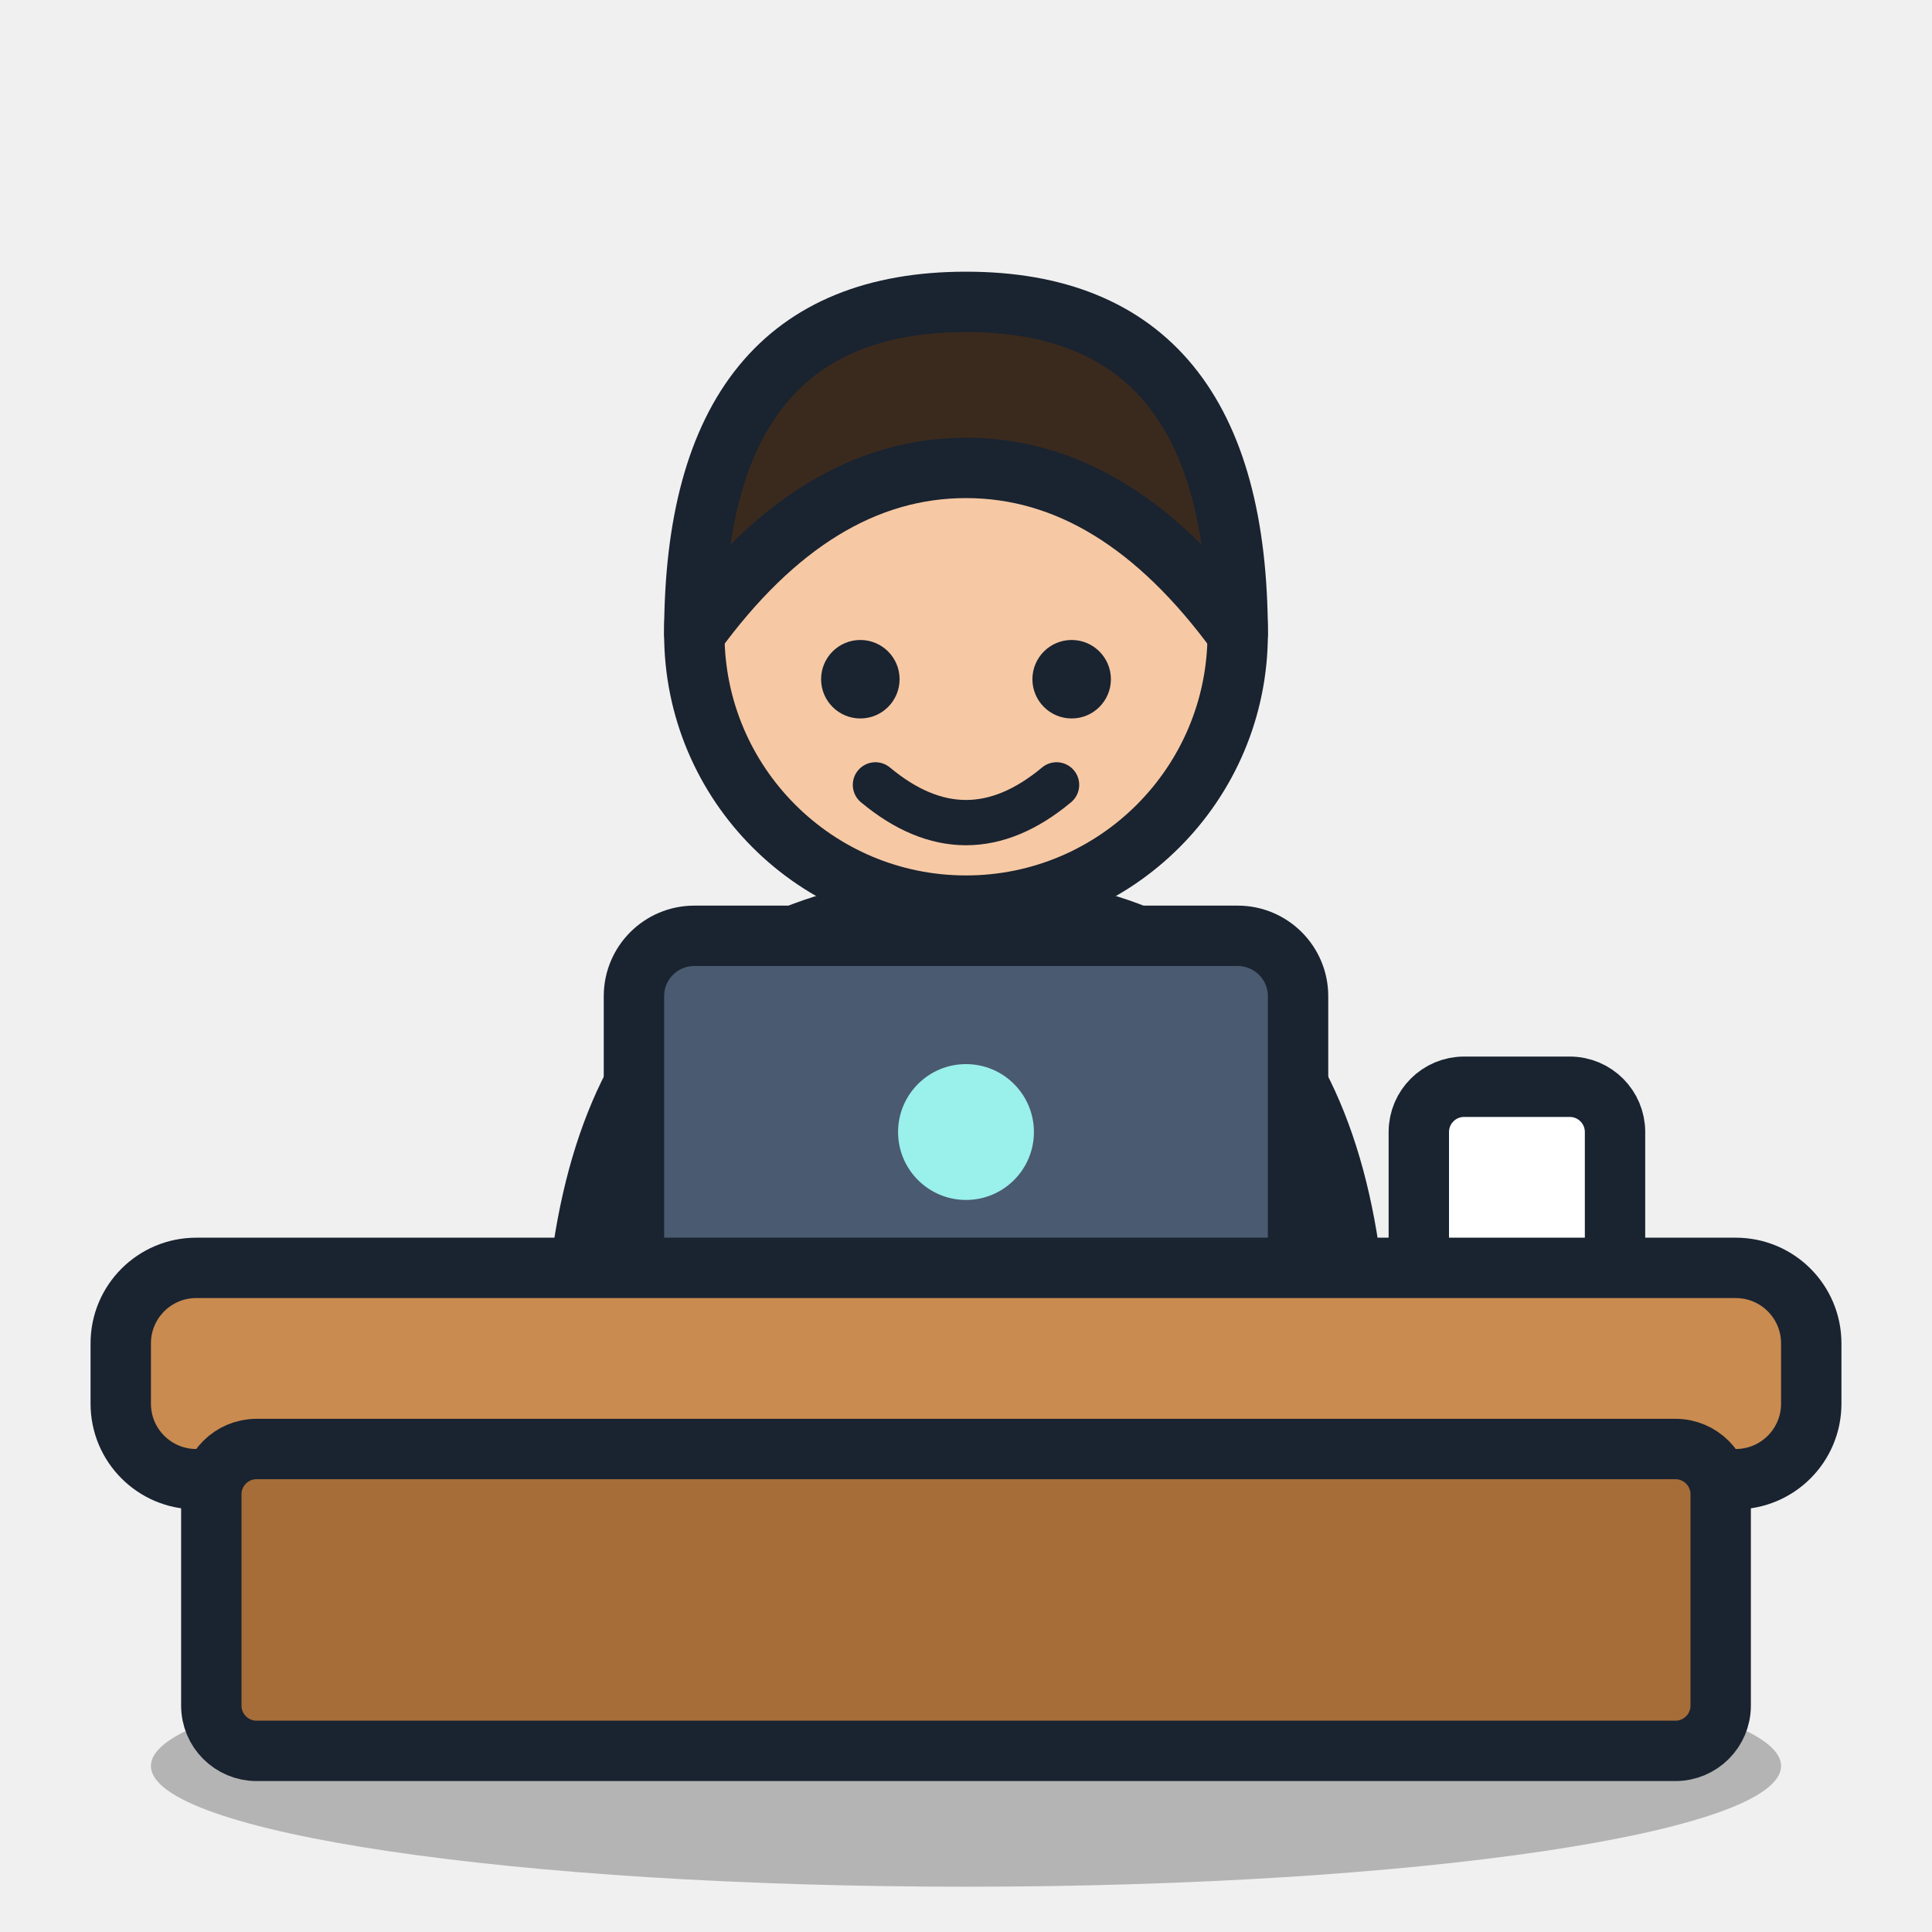
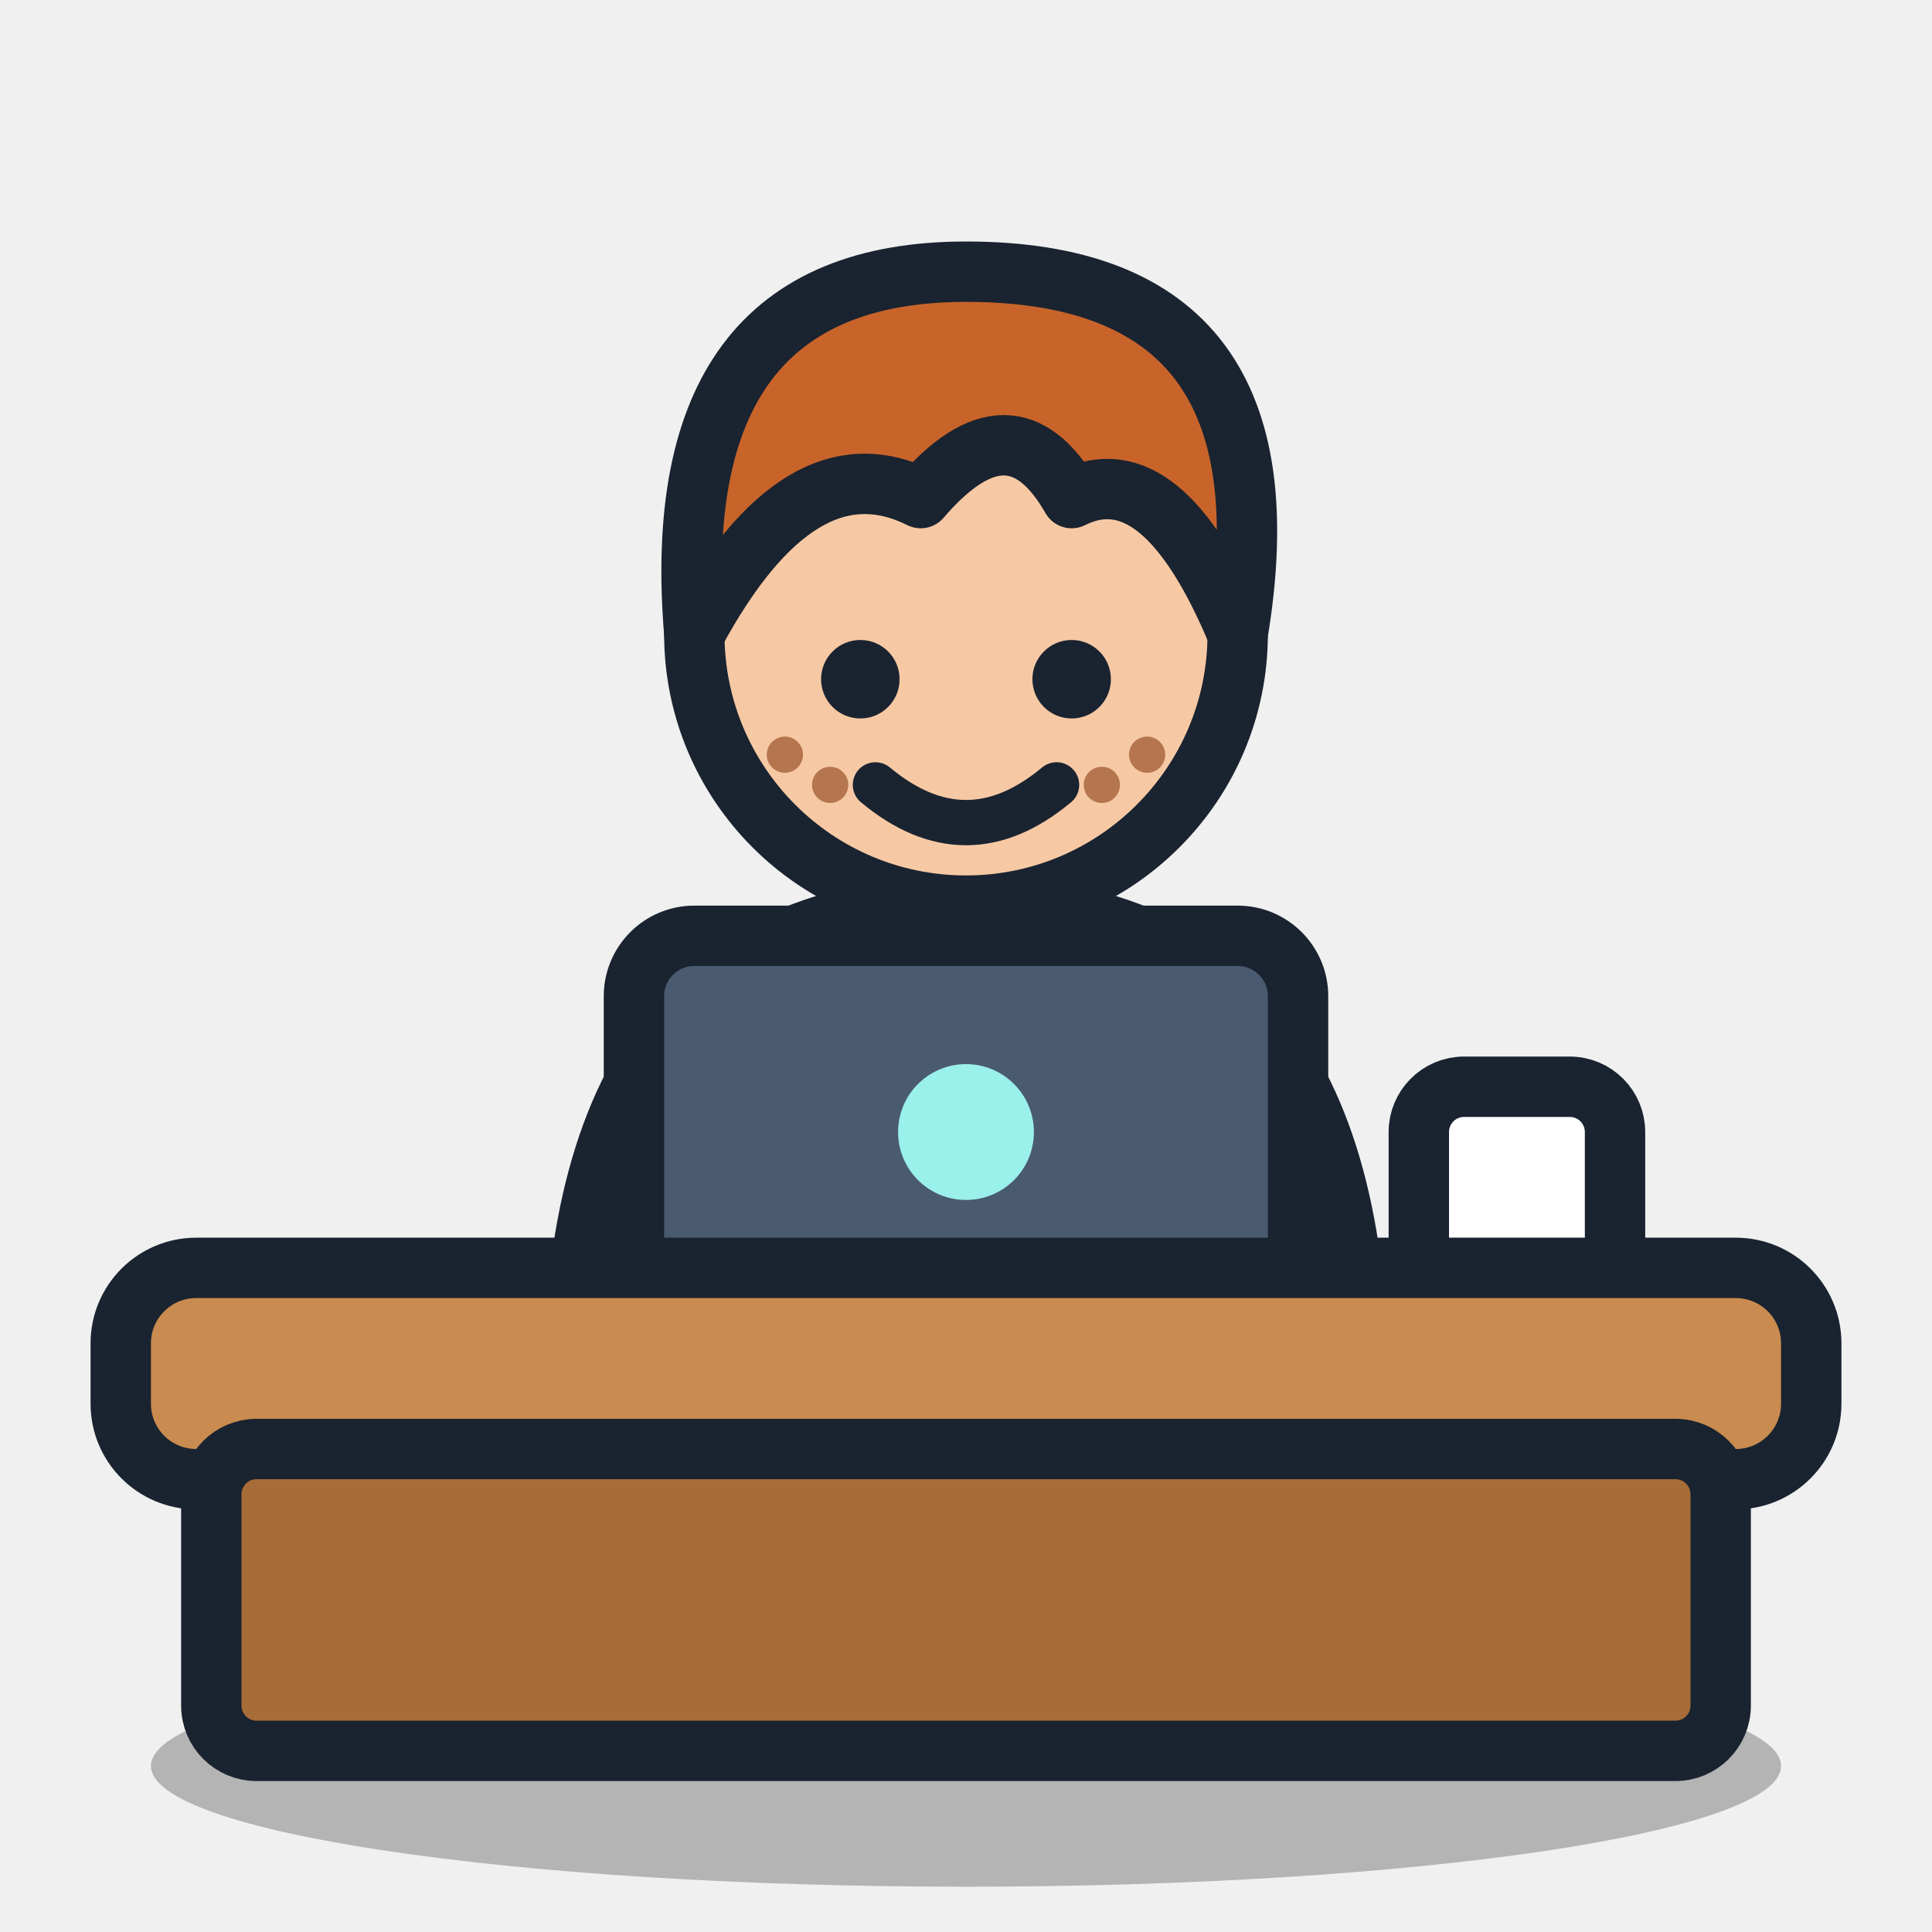
<svg xmlns="http://www.w3.org/2000/svg" viewBox="0 0 128 128" width="128" height="128">
  <g stroke="#1a2330" stroke-width="4" stroke-linejoin="round" stroke-linecap="round">
    <ellipse cx="64" cy="117" rx="54" ry="8" fill="#000" opacity="0.25" stroke="none" />
    <path d="M38 92 q0 -32 26 -32 q26 0 26 32 z" fill="#2fbf8f" />
    <circle cx="64" cy="42" r="18" fill="#f6c9a4" />
-     <path d="M46 42 q0 -22 18 -22 q18 0 18 22 q-8 -11 -18 -11 q-10 0 -18 11 z" fill="#3a2a1e" />
+     <path d="M46 42 q-2 -24 18 -24 q22 0 18 24 q-5 -12 -11 -9 q-4 -7 -10 0 q-8 -4 -15 9 z" fill="#c8642a" />
    <circle cx="57" cy="45" r="2.6" fill="#1a2330" stroke="none" />
    <circle cx="71" cy="45" r="2.6" fill="#1a2330" stroke="none" />
+     <circle cx="52" cy="50" r="1.2" fill="#b5754f" stroke="none" />
+     <circle cx="55" cy="52" r="1.2" fill="#b5754f" stroke="none" />
+     <circle cx="73" cy="52" r="1.2" fill="#b5754f" stroke="none" />
+     <circle cx="76" cy="50" r="1.2" fill="#b5754f" stroke="none" />
    <path d="M58 52 q6 5 12 0" fill="none" stroke-width="3" />
    <rect x="42" y="62" width="44" height="26" rx="4" fill="#4a5a70" />
    <circle cx="64" cy="75" r="4.5" fill="#9af0ea" stroke="none" />
    <rect x="94" y="72" width="13" height="14" rx="3" fill="#fff" />
    <rect x="8" y="84" width="112" height="14" rx="5" fill="#c98b4f" />
    <rect x="14" y="96" width="100" height="20" rx="3" fill="#a76d38" />
  </g>
</svg>
